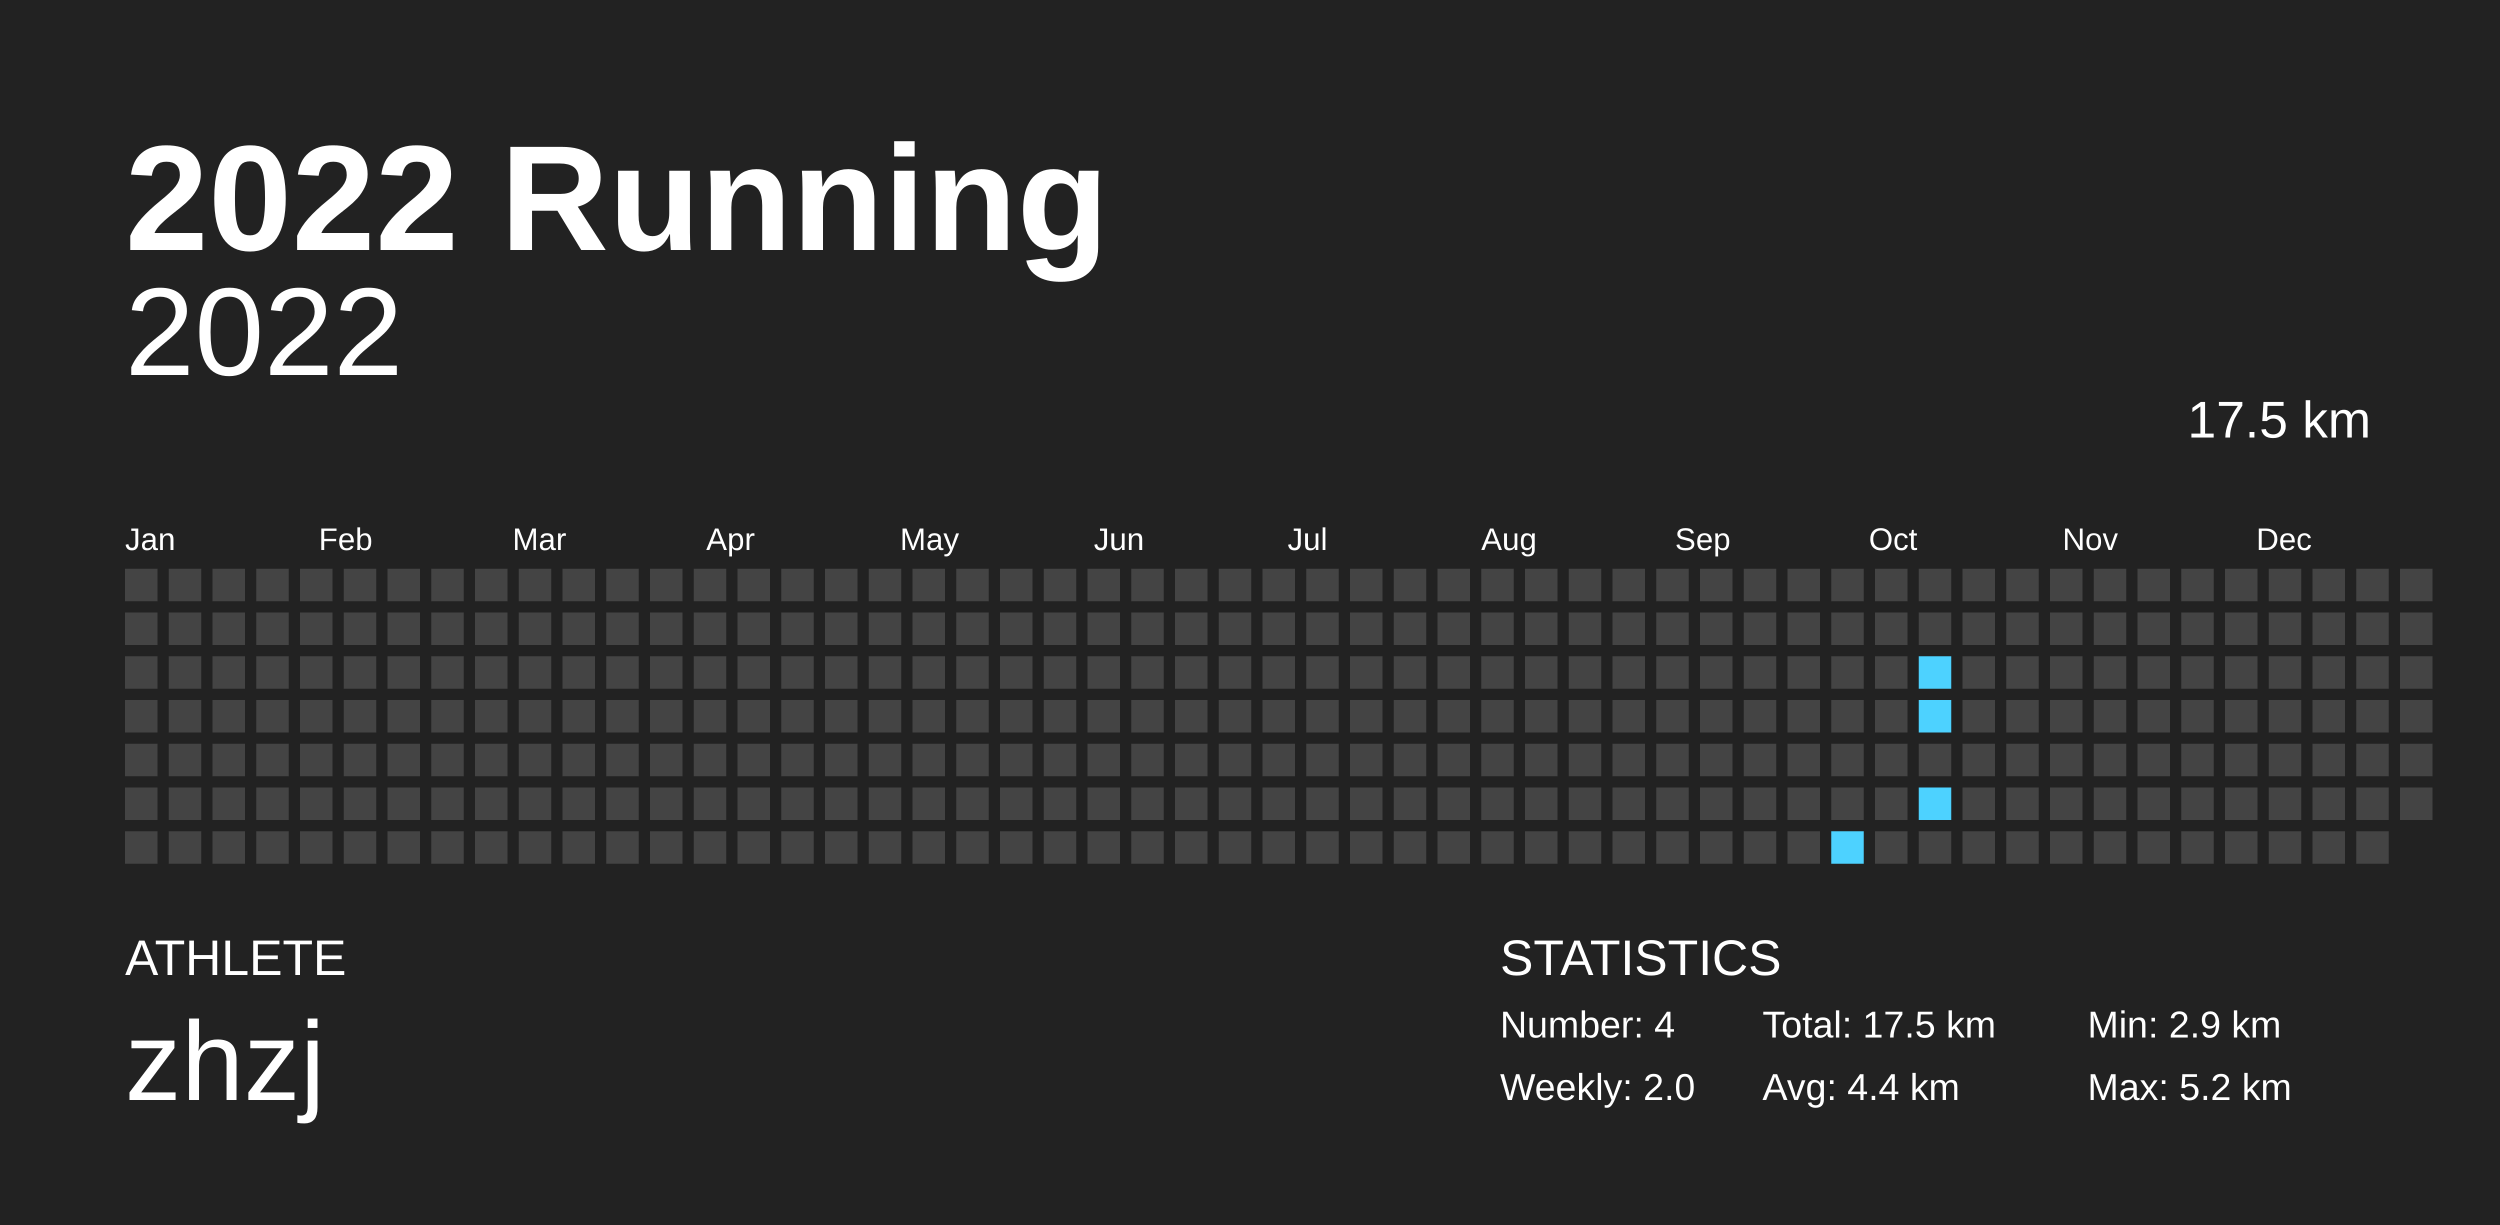
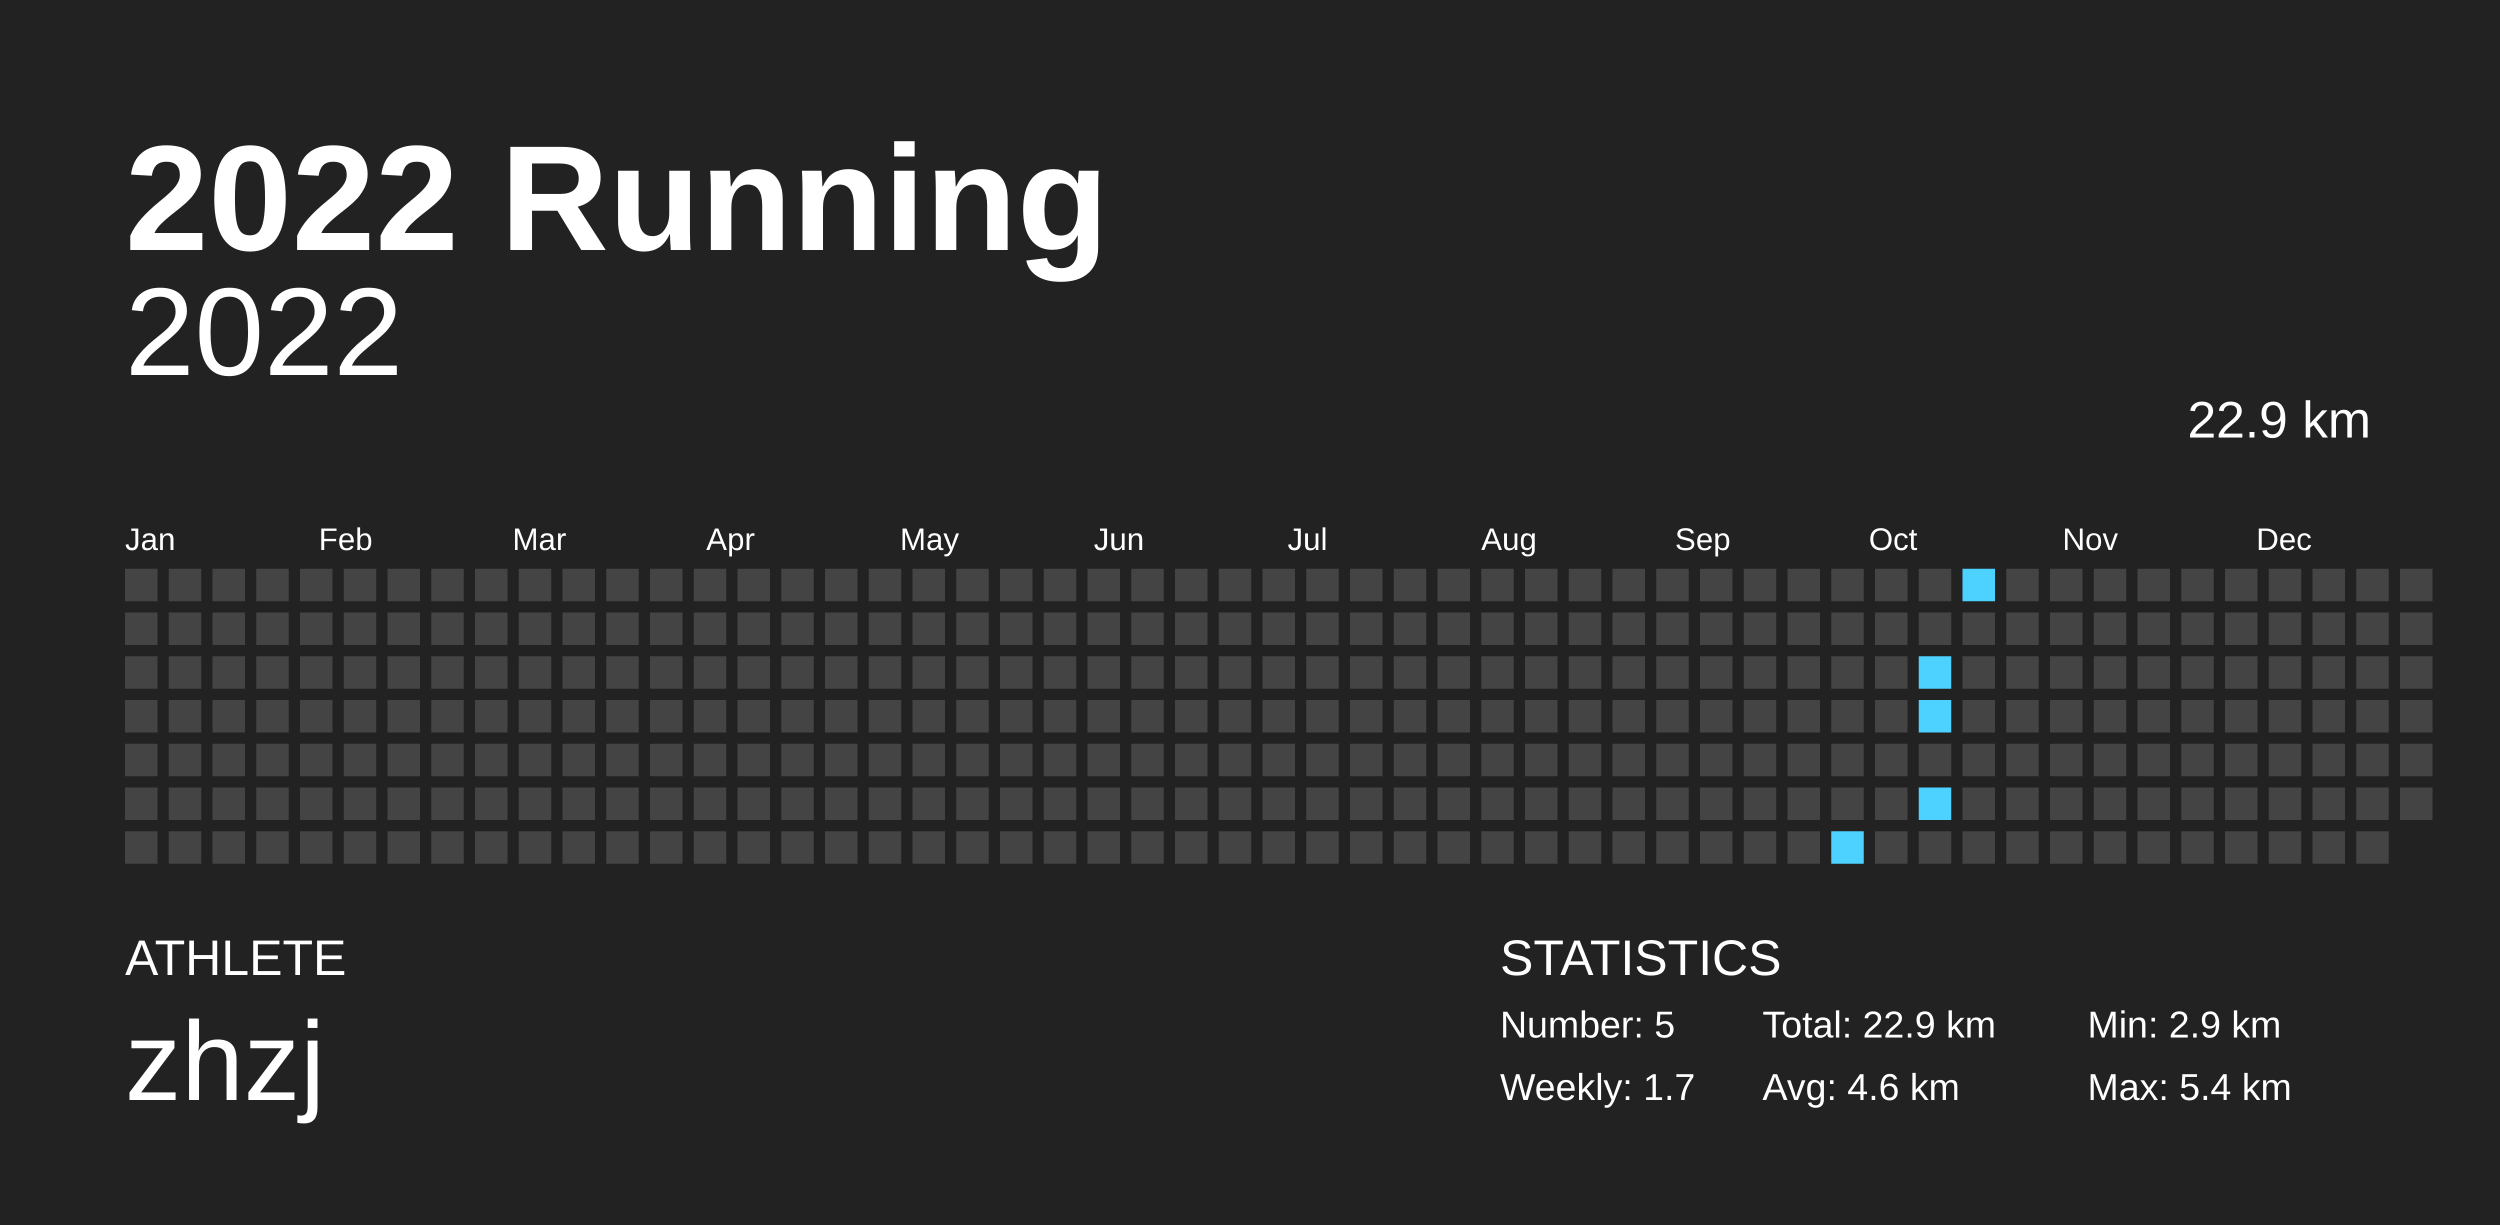
<svg xmlns="http://www.w3.org/2000/svg" baseProfile="full" height="98mm" version="1.1" viewBox="0,0,200,98" width="200mm">
  <defs />
  <rect fill="#222222" height="98" width="200" x="0" y="0" />
  <text fill="#FFFFFF" style="font-size:12px; font-family:Arial; font-weight:bold;" x="10" y="20">2022 Running</text>
  <text fill="#FFFFFF" style="font-size:4px; font-family:Arial" x="10" y="78">ATHLETE</text>
  <text fill="#FFFFFF" style="font-size:9px; font-family:Arial" x="10" y="88">zhzj</text>
  <text fill="#FFFFFF" style="font-size:4px; font-family:Arial" x="120" y="78">STATISTICS</text>
-   <text fill="#FFFFFF" style="font-size:3px; font-family:Arial" x="120" y="83">Number: 4</text>
-   <text fill="#FFFFFF" style="font-size:3px; font-family:Arial" x="120" y="88">Weekly: 2.0</text>
-   <text fill="#FFFFFF" style="font-size:3px; font-family:Arial" x="141" y="83">Total: 17.5 km</text>
-   <text fill="#FFFFFF" style="font-size:3px; font-family:Arial" x="141" y="88">Avg: 4.4 km</text>
+   <text fill="#FFFFFF" style="font-size:3px; font-family:Arial" x="120" y="83">Number: 5</text>
+   <text fill="#FFFFFF" style="font-size:3px; font-family:Arial" x="120" y="88">Weekly: 1.7</text>
+   <text fill="#FFFFFF" style="font-size:3px; font-family:Arial" x="141" y="83">Total: 22.9 km</text>
+   <text fill="#FFFFFF" style="font-size:3px; font-family:Arial" x="141" y="88">Avg: 4.6 km</text>
  <text fill="#FFFFFF" style="font-size:3px; font-family:Arial" x="167" y="83">Min: 2.9 km</text>
-   <text fill="#FFFFFF" style="font-size:3px; font-family:Arial" x="167" y="88">Max: 5.2 km</text>
+   <text fill="#FFFFFF" style="font-size:3px; font-family:Arial" x="167" y="88">Max: 5.4 km</text>
  <text alignment-baseline="hanging" fill="#FFFFFF" style="font-size:10.0px; font-family:Arial;" x="10" y="30">2022</text>
-   <text alignment-baseline="hanging" fill="#FFFFFF" style="font-size:4.125px; font-family:Arial;" x="175" y="35">17.5 km</text>
+   <text alignment-baseline="hanging" fill="#FFFFFF" style="font-size:4.125px; font-family:Arial;" x="175" y="35">22.9 km</text>
  <text fill="#FFFFFF" style="font-size:2.5px; font-family:Arial" x="10.0" y="44">Jan</text>
  <text fill="#FFFFFF" style="font-size:2.5px; font-family:Arial" x="25.5" y="44">Feb</text>
  <text fill="#FFFFFF" style="font-size:2.5px; font-family:Arial" x="41.0" y="44">Mar</text>
  <text fill="#FFFFFF" style="font-size:2.5px; font-family:Arial" x="56.5" y="44">Apr</text>
  <text fill="#FFFFFF" style="font-size:2.5px; font-family:Arial" x="72.0" y="44">May</text>
  <text fill="#FFFFFF" style="font-size:2.5px; font-family:Arial" x="87.5" y="44">Jun</text>
  <text fill="#FFFFFF" style="font-size:2.5px; font-family:Arial" x="103.0" y="44">Jul</text>
  <text fill="#FFFFFF" style="font-size:2.5px; font-family:Arial" x="118.5" y="44">Aug</text>
  <text fill="#FFFFFF" style="font-size:2.5px; font-family:Arial" x="134.0" y="44">Sep</text>
  <text fill="#FFFFFF" style="font-size:2.5px; font-family:Arial" x="149.5" y="44">Oct</text>
  <text fill="#FFFFFF" style="font-size:2.5px; font-family:Arial" x="165.0" y="44">Nov</text>
  <text fill="#FFFFFF" style="font-size:2.5px; font-family:Arial" x="180.5" y="44">Dec</text>
  <rect fill="#444444" height="2.6" width="2.6" x="10.0" y="45.5" />
  <rect fill="#444444" height="2.6" width="2.6" x="10.0" y="49.0" />
  <rect fill="#444444" height="2.6" width="2.6" x="10.0" y="52.5" />
  <rect fill="#444444" height="2.6" width="2.6" x="10.0" y="56.0" />
  <rect fill="#444444" height="2.6" width="2.6" x="10.0" y="59.5" />
  <rect fill="#444444" height="2.6" width="2.6" x="10.0" y="63.0" />
  <rect fill="#444444" height="2.6" width="2.6" x="10.0" y="66.5" />
  <rect fill="#444444" height="2.6" width="2.6" x="13.5" y="45.5" />
  <rect fill="#444444" height="2.6" width="2.6" x="13.5" y="49.0" />
  <rect fill="#444444" height="2.6" width="2.6" x="13.5" y="52.5" />
  <rect fill="#444444" height="2.6" width="2.6" x="13.5" y="56.0" />
  <rect fill="#444444" height="2.6" width="2.6" x="13.5" y="59.5" />
  <rect fill="#444444" height="2.6" width="2.6" x="13.5" y="63.0" />
  <rect fill="#444444" height="2.6" width="2.6" x="13.5" y="66.5" />
  <rect fill="#444444" height="2.6" width="2.6" x="17.0" y="45.5" />
  <rect fill="#444444" height="2.6" width="2.6" x="17.0" y="49.0" />
  <rect fill="#444444" height="2.6" width="2.6" x="17.0" y="52.5" />
  <rect fill="#444444" height="2.6" width="2.6" x="17.0" y="56.0" />
  <rect fill="#444444" height="2.6" width="2.6" x="17.0" y="59.5" />
  <rect fill="#444444" height="2.6" width="2.6" x="17.0" y="63.0" />
  <rect fill="#444444" height="2.6" width="2.6" x="17.0" y="66.5" />
  <rect fill="#444444" height="2.6" width="2.6" x="20.5" y="45.5" />
  <rect fill="#444444" height="2.6" width="2.6" x="20.5" y="49.0" />
  <rect fill="#444444" height="2.6" width="2.6" x="20.5" y="52.5" />
  <rect fill="#444444" height="2.6" width="2.6" x="20.5" y="56.0" />
  <rect fill="#444444" height="2.6" width="2.6" x="20.5" y="59.5" />
  <rect fill="#444444" height="2.6" width="2.6" x="20.5" y="63.0" />
  <rect fill="#444444" height="2.6" width="2.6" x="20.5" y="66.5" />
  <rect fill="#444444" height="2.6" width="2.6" x="24.0" y="45.5" />
  <rect fill="#444444" height="2.6" width="2.6" x="24.0" y="49.0" />
  <rect fill="#444444" height="2.6" width="2.6" x="24.0" y="52.5" />
  <rect fill="#444444" height="2.6" width="2.6" x="24.0" y="56.0" />
  <rect fill="#444444" height="2.6" width="2.6" x="24.0" y="59.5" />
  <rect fill="#444444" height="2.6" width="2.6" x="24.0" y="63.0" />
  <rect fill="#444444" height="2.6" width="2.6" x="24.0" y="66.5" />
  <rect fill="#444444" height="2.6" width="2.6" x="27.5" y="45.5" />
  <rect fill="#444444" height="2.6" width="2.6" x="27.5" y="49.0" />
  <rect fill="#444444" height="2.6" width="2.6" x="27.5" y="52.5" />
  <rect fill="#444444" height="2.6" width="2.6" x="27.5" y="56.0" />
  <rect fill="#444444" height="2.6" width="2.6" x="27.5" y="59.5" />
  <rect fill="#444444" height="2.6" width="2.6" x="27.5" y="63.0" />
  <rect fill="#444444" height="2.6" width="2.6" x="27.5" y="66.5" />
  <rect fill="#444444" height="2.6" width="2.6" x="31.0" y="45.5" />
  <rect fill="#444444" height="2.6" width="2.6" x="31.0" y="49.0" />
  <rect fill="#444444" height="2.6" width="2.6" x="31.0" y="52.5" />
  <rect fill="#444444" height="2.6" width="2.6" x="31.0" y="56.0" />
  <rect fill="#444444" height="2.6" width="2.6" x="31.0" y="59.5" />
  <rect fill="#444444" height="2.6" width="2.6" x="31.0" y="63.0" />
  <rect fill="#444444" height="2.6" width="2.6" x="31.0" y="66.5" />
  <rect fill="#444444" height="2.6" width="2.6" x="34.5" y="45.5" />
  <rect fill="#444444" height="2.6" width="2.6" x="34.5" y="49.0" />
  <rect fill="#444444" height="2.6" width="2.6" x="34.5" y="52.5" />
  <rect fill="#444444" height="2.6" width="2.6" x="34.5" y="56.0" />
  <rect fill="#444444" height="2.6" width="2.6" x="34.5" y="59.5" />
  <rect fill="#444444" height="2.6" width="2.6" x="34.5" y="63.0" />
  <rect fill="#444444" height="2.6" width="2.6" x="34.5" y="66.5" />
  <rect fill="#444444" height="2.6" width="2.6" x="38.0" y="45.5" />
  <rect fill="#444444" height="2.6" width="2.6" x="38.0" y="49.0" />
  <rect fill="#444444" height="2.6" width="2.6" x="38.0" y="52.5" />
  <rect fill="#444444" height="2.6" width="2.6" x="38.0" y="56.0" />
  <rect fill="#444444" height="2.6" width="2.6" x="38.0" y="59.5" />
  <rect fill="#444444" height="2.6" width="2.6" x="38.0" y="63.0" />
  <rect fill="#444444" height="2.6" width="2.6" x="38.0" y="66.5" />
  <rect fill="#444444" height="2.6" width="2.6" x="41.5" y="45.5" />
  <rect fill="#444444" height="2.6" width="2.6" x="41.5" y="49.0" />
  <rect fill="#444444" height="2.6" width="2.6" x="41.5" y="52.5" />
  <rect fill="#444444" height="2.6" width="2.6" x="41.5" y="56.0" />
  <rect fill="#444444" height="2.6" width="2.6" x="41.5" y="59.5" />
  <rect fill="#444444" height="2.6" width="2.6" x="41.5" y="63.0" />
  <rect fill="#444444" height="2.6" width="2.6" x="41.5" y="66.5" />
  <rect fill="#444444" height="2.6" width="2.6" x="45.0" y="45.5" />
  <rect fill="#444444" height="2.6" width="2.6" x="45.0" y="49.0" />
  <rect fill="#444444" height="2.6" width="2.6" x="45.0" y="52.5" />
  <rect fill="#444444" height="2.6" width="2.6" x="45.0" y="56.0" />
  <rect fill="#444444" height="2.6" width="2.6" x="45.0" y="59.5" />
  <rect fill="#444444" height="2.6" width="2.6" x="45.0" y="63.0" />
  <rect fill="#444444" height="2.6" width="2.6" x="45.0" y="66.5" />
  <rect fill="#444444" height="2.6" width="2.6" x="48.5" y="45.5" />
  <rect fill="#444444" height="2.6" width="2.6" x="48.5" y="49.0" />
  <rect fill="#444444" height="2.6" width="2.6" x="48.5" y="52.5" />
  <rect fill="#444444" height="2.6" width="2.6" x="48.5" y="56.0" />
  <rect fill="#444444" height="2.6" width="2.6" x="48.5" y="59.5" />
  <rect fill="#444444" height="2.6" width="2.6" x="48.5" y="63.0" />
  <rect fill="#444444" height="2.6" width="2.6" x="48.5" y="66.5" />
  <rect fill="#444444" height="2.6" width="2.6" x="52.0" y="45.5" />
  <rect fill="#444444" height="2.6" width="2.6" x="52.0" y="49.0" />
  <rect fill="#444444" height="2.6" width="2.6" x="52.0" y="52.5" />
  <rect fill="#444444" height="2.6" width="2.6" x="52.0" y="56.0" />
  <rect fill="#444444" height="2.6" width="2.6" x="52.0" y="59.5" />
  <rect fill="#444444" height="2.6" width="2.6" x="52.0" y="63.0" />
  <rect fill="#444444" height="2.6" width="2.6" x="52.0" y="66.5" />
  <rect fill="#444444" height="2.6" width="2.6" x="55.5" y="45.5" />
  <rect fill="#444444" height="2.6" width="2.6" x="55.5" y="49.0" />
  <rect fill="#444444" height="2.6" width="2.6" x="55.5" y="52.5" />
  <rect fill="#444444" height="2.6" width="2.6" x="55.5" y="56.0" />
  <rect fill="#444444" height="2.6" width="2.6" x="55.5" y="59.5" />
  <rect fill="#444444" height="2.6" width="2.6" x="55.5" y="63.0" />
  <rect fill="#444444" height="2.6" width="2.6" x="55.5" y="66.5" />
  <rect fill="#444444" height="2.6" width="2.6" x="59.0" y="45.5" />
  <rect fill="#444444" height="2.6" width="2.6" x="59.0" y="49.0" />
  <rect fill="#444444" height="2.6" width="2.6" x="59.0" y="52.5" />
  <rect fill="#444444" height="2.6" width="2.6" x="59.0" y="56.0" />
  <rect fill="#444444" height="2.6" width="2.6" x="59.0" y="59.5" />
  <rect fill="#444444" height="2.6" width="2.6" x="59.0" y="63.0" />
  <rect fill="#444444" height="2.6" width="2.6" x="59.0" y="66.5" />
  <rect fill="#444444" height="2.6" width="2.6" x="62.5" y="45.5" />
  <rect fill="#444444" height="2.6" width="2.6" x="62.5" y="49.0" />
  <rect fill="#444444" height="2.6" width="2.6" x="62.5" y="52.5" />
  <rect fill="#444444" height="2.6" width="2.6" x="62.5" y="56.0" />
  <rect fill="#444444" height="2.6" width="2.6" x="62.5" y="59.5" />
  <rect fill="#444444" height="2.6" width="2.6" x="62.5" y="63.0" />
  <rect fill="#444444" height="2.6" width="2.6" x="62.5" y="66.5" />
  <rect fill="#444444" height="2.6" width="2.6" x="66.0" y="45.5" />
  <rect fill="#444444" height="2.6" width="2.6" x="66.0" y="49.0" />
  <rect fill="#444444" height="2.6" width="2.6" x="66.0" y="52.5" />
  <rect fill="#444444" height="2.6" width="2.6" x="66.0" y="56.0" />
  <rect fill="#444444" height="2.6" width="2.6" x="66.0" y="59.5" />
  <rect fill="#444444" height="2.6" width="2.6" x="66.0" y="63.0" />
  <rect fill="#444444" height="2.6" width="2.6" x="66.0" y="66.5" />
  <rect fill="#444444" height="2.6" width="2.6" x="69.5" y="45.5" />
  <rect fill="#444444" height="2.6" width="2.6" x="69.5" y="49.0" />
  <rect fill="#444444" height="2.6" width="2.6" x="69.5" y="52.5" />
  <rect fill="#444444" height="2.6" width="2.6" x="69.5" y="56.0" />
  <rect fill="#444444" height="2.6" width="2.6" x="69.5" y="59.5" />
  <rect fill="#444444" height="2.6" width="2.6" x="69.5" y="63.0" />
  <rect fill="#444444" height="2.6" width="2.6" x="69.5" y="66.5" />
  <rect fill="#444444" height="2.6" width="2.6" x="73.0" y="45.5" />
  <rect fill="#444444" height="2.6" width="2.6" x="73.0" y="49.0" />
  <rect fill="#444444" height="2.6" width="2.6" x="73.0" y="52.5" />
  <rect fill="#444444" height="2.6" width="2.6" x="73.0" y="56.0" />
  <rect fill="#444444" height="2.6" width="2.6" x="73.0" y="59.5" />
  <rect fill="#444444" height="2.6" width="2.6" x="73.0" y="63.0" />
  <rect fill="#444444" height="2.6" width="2.6" x="73.0" y="66.5" />
  <rect fill="#444444" height="2.6" width="2.6" x="76.5" y="45.5" />
  <rect fill="#444444" height="2.6" width="2.6" x="76.5" y="49.0" />
  <rect fill="#444444" height="2.6" width="2.6" x="76.5" y="52.5" />
  <rect fill="#444444" height="2.6" width="2.6" x="76.5" y="56.0" />
  <rect fill="#444444" height="2.6" width="2.6" x="76.5" y="59.5" />
  <rect fill="#444444" height="2.6" width="2.6" x="76.5" y="63.0" />
  <rect fill="#444444" height="2.6" width="2.6" x="76.5" y="66.5" />
  <rect fill="#444444" height="2.6" width="2.6" x="80.0" y="45.5" />
  <rect fill="#444444" height="2.6" width="2.6" x="80.0" y="49.0" />
  <rect fill="#444444" height="2.6" width="2.6" x="80.0" y="52.5" />
  <rect fill="#444444" height="2.6" width="2.6" x="80.0" y="56.0" />
  <rect fill="#444444" height="2.6" width="2.6" x="80.0" y="59.5" />
  <rect fill="#444444" height="2.6" width="2.6" x="80.0" y="63.0" />
  <rect fill="#444444" height="2.6" width="2.6" x="80.0" y="66.5" />
  <rect fill="#444444" height="2.6" width="2.6" x="83.5" y="45.5" />
  <rect fill="#444444" height="2.6" width="2.6" x="83.5" y="49.0" />
  <rect fill="#444444" height="2.6" width="2.6" x="83.5" y="52.5" />
  <rect fill="#444444" height="2.6" width="2.6" x="83.5" y="56.0" />
  <rect fill="#444444" height="2.6" width="2.6" x="83.5" y="59.5" />
  <rect fill="#444444" height="2.6" width="2.6" x="83.5" y="63.0" />
  <rect fill="#444444" height="2.6" width="2.6" x="83.5" y="66.5" />
  <rect fill="#444444" height="2.6" width="2.6" x="87.0" y="45.5" />
  <rect fill="#444444" height="2.6" width="2.6" x="87.0" y="49.0" />
  <rect fill="#444444" height="2.6" width="2.6" x="87.0" y="52.5" />
  <rect fill="#444444" height="2.6" width="2.6" x="87.0" y="56.0" />
  <rect fill="#444444" height="2.6" width="2.6" x="87.0" y="59.5" />
  <rect fill="#444444" height="2.6" width="2.6" x="87.0" y="63.0" />
  <rect fill="#444444" height="2.6" width="2.6" x="87.0" y="66.5" />
  <rect fill="#444444" height="2.6" width="2.6" x="90.5" y="45.5" />
  <rect fill="#444444" height="2.6" width="2.6" x="90.5" y="49.0" />
  <rect fill="#444444" height="2.6" width="2.6" x="90.5" y="52.5" />
  <rect fill="#444444" height="2.6" width="2.6" x="90.5" y="56.0" />
  <rect fill="#444444" height="2.6" width="2.6" x="90.5" y="59.5" />
  <rect fill="#444444" height="2.6" width="2.6" x="90.5" y="63.0" />
  <rect fill="#444444" height="2.6" width="2.6" x="90.5" y="66.5" />
  <rect fill="#444444" height="2.6" width="2.6" x="94.0" y="45.5" />
  <rect fill="#444444" height="2.6" width="2.6" x="94.0" y="49.0" />
  <rect fill="#444444" height="2.6" width="2.6" x="94.0" y="52.5" />
  <rect fill="#444444" height="2.6" width="2.6" x="94.0" y="56.0" />
  <rect fill="#444444" height="2.6" width="2.6" x="94.0" y="59.5" />
  <rect fill="#444444" height="2.6" width="2.6" x="94.0" y="63.0" />
  <rect fill="#444444" height="2.6" width="2.6" x="94.0" y="66.5" />
  <rect fill="#444444" height="2.6" width="2.6" x="97.5" y="45.5" />
  <rect fill="#444444" height="2.6" width="2.6" x="97.5" y="49.0" />
  <rect fill="#444444" height="2.6" width="2.6" x="97.5" y="52.5" />
  <rect fill="#444444" height="2.6" width="2.6" x="97.5" y="56.0" />
  <rect fill="#444444" height="2.6" width="2.6" x="97.5" y="59.5" />
  <rect fill="#444444" height="2.6" width="2.6" x="97.5" y="63.0" />
  <rect fill="#444444" height="2.6" width="2.6" x="97.5" y="66.5" />
  <rect fill="#444444" height="2.6" width="2.6" x="101.0" y="45.5" />
  <rect fill="#444444" height="2.6" width="2.6" x="101.0" y="49.0" />
  <rect fill="#444444" height="2.6" width="2.6" x="101.0" y="52.5" />
  <rect fill="#444444" height="2.6" width="2.6" x="101.0" y="56.0" />
  <rect fill="#444444" height="2.6" width="2.6" x="101.0" y="59.5" />
  <rect fill="#444444" height="2.6" width="2.6" x="101.0" y="63.0" />
  <rect fill="#444444" height="2.6" width="2.6" x="101.0" y="66.5" />
  <rect fill="#444444" height="2.6" width="2.6" x="104.5" y="45.5" />
  <rect fill="#444444" height="2.6" width="2.6" x="104.5" y="49.0" />
  <rect fill="#444444" height="2.6" width="2.6" x="104.5" y="52.5" />
  <rect fill="#444444" height="2.6" width="2.6" x="104.5" y="56.0" />
  <rect fill="#444444" height="2.6" width="2.6" x="104.5" y="59.5" />
  <rect fill="#444444" height="2.6" width="2.6" x="104.5" y="63.0" />
  <rect fill="#444444" height="2.6" width="2.6" x="104.5" y="66.5" />
  <rect fill="#444444" height="2.6" width="2.6" x="108.0" y="45.5" />
  <rect fill="#444444" height="2.6" width="2.6" x="108.0" y="49.0" />
  <rect fill="#444444" height="2.6" width="2.6" x="108.0" y="52.5" />
  <rect fill="#444444" height="2.6" width="2.6" x="108.0" y="56.0" />
  <rect fill="#444444" height="2.6" width="2.6" x="108.0" y="59.5" />
  <rect fill="#444444" height="2.6" width="2.6" x="108.0" y="63.0" />
  <rect fill="#444444" height="2.6" width="2.6" x="108.0" y="66.5" />
  <rect fill="#444444" height="2.6" width="2.6" x="111.5" y="45.5" />
  <rect fill="#444444" height="2.6" width="2.6" x="111.5" y="49.0" />
  <rect fill="#444444" height="2.6" width="2.6" x="111.5" y="52.5" />
  <rect fill="#444444" height="2.6" width="2.6" x="111.5" y="56.0" />
  <rect fill="#444444" height="2.6" width="2.6" x="111.5" y="59.5" />
  <rect fill="#444444" height="2.6" width="2.6" x="111.5" y="63.0" />
  <rect fill="#444444" height="2.6" width="2.6" x="111.5" y="66.5" />
  <rect fill="#444444" height="2.6" width="2.6" x="115.0" y="45.5" />
  <rect fill="#444444" height="2.6" width="2.6" x="115.0" y="49.0" />
  <rect fill="#444444" height="2.6" width="2.6" x="115.0" y="52.5" />
  <rect fill="#444444" height="2.6" width="2.6" x="115.0" y="56.0" />
  <rect fill="#444444" height="2.6" width="2.6" x="115.0" y="59.5" />
  <rect fill="#444444" height="2.6" width="2.6" x="115.0" y="63.0" />
  <rect fill="#444444" height="2.6" width="2.6" x="115.0" y="66.5" />
  <rect fill="#444444" height="2.6" width="2.6" x="118.5" y="45.5" />
  <rect fill="#444444" height="2.6" width="2.6" x="118.5" y="49.0" />
  <rect fill="#444444" height="2.6" width="2.6" x="118.5" y="52.5" />
  <rect fill="#444444" height="2.6" width="2.6" x="118.5" y="56.0" />
  <rect fill="#444444" height="2.6" width="2.6" x="118.5" y="59.5" />
  <rect fill="#444444" height="2.6" width="2.6" x="118.5" y="63.0" />
  <rect fill="#444444" height="2.6" width="2.6" x="118.5" y="66.5" />
  <rect fill="#444444" height="2.6" width="2.6" x="122.0" y="45.5" />
  <rect fill="#444444" height="2.6" width="2.6" x="122.0" y="49.0" />
  <rect fill="#444444" height="2.6" width="2.6" x="122.0" y="52.5" />
  <rect fill="#444444" height="2.6" width="2.6" x="122.0" y="56.0" />
  <rect fill="#444444" height="2.6" width="2.6" x="122.0" y="59.5" />
  <rect fill="#444444" height="2.6" width="2.6" x="122.0" y="63.0" />
  <rect fill="#444444" height="2.6" width="2.6" x="122.0" y="66.5" />
  <rect fill="#444444" height="2.6" width="2.6" x="125.5" y="45.5" />
  <rect fill="#444444" height="2.6" width="2.6" x="125.5" y="49.0" />
  <rect fill="#444444" height="2.6" width="2.6" x="125.5" y="52.5" />
  <rect fill="#444444" height="2.6" width="2.6" x="125.5" y="56.0" />
  <rect fill="#444444" height="2.6" width="2.6" x="125.5" y="59.5" />
  <rect fill="#444444" height="2.6" width="2.6" x="125.5" y="63.0" />
  <rect fill="#444444" height="2.6" width="2.6" x="125.5" y="66.5" />
  <rect fill="#444444" height="2.6" width="2.6" x="129.0" y="45.5" />
  <rect fill="#444444" height="2.6" width="2.6" x="129.0" y="49.0" />
  <rect fill="#444444" height="2.6" width="2.6" x="129.0" y="52.5" />
  <rect fill="#444444" height="2.6" width="2.6" x="129.0" y="56.0" />
  <rect fill="#444444" height="2.6" width="2.6" x="129.0" y="59.5" />
  <rect fill="#444444" height="2.6" width="2.6" x="129.0" y="63.0" />
  <rect fill="#444444" height="2.6" width="2.6" x="129.0" y="66.5" />
  <rect fill="#444444" height="2.6" width="2.6" x="132.5" y="45.5" />
  <rect fill="#444444" height="2.6" width="2.6" x="132.5" y="49.0" />
  <rect fill="#444444" height="2.6" width="2.6" x="132.5" y="52.5" />
  <rect fill="#444444" height="2.6" width="2.6" x="132.5" y="56.0" />
  <rect fill="#444444" height="2.6" width="2.6" x="132.5" y="59.5" />
  <rect fill="#444444" height="2.6" width="2.6" x="132.5" y="63.0" />
  <rect fill="#444444" height="2.6" width="2.6" x="132.5" y="66.5" />
  <rect fill="#444444" height="2.6" width="2.6" x="136.0" y="45.5" />
  <rect fill="#444444" height="2.6" width="2.6" x="136.0" y="49.0" />
  <rect fill="#444444" height="2.6" width="2.6" x="136.0" y="52.5" />
  <rect fill="#444444" height="2.6" width="2.6" x="136.0" y="56.0" />
  <rect fill="#444444" height="2.6" width="2.6" x="136.0" y="59.5" />
  <rect fill="#444444" height="2.6" width="2.6" x="136.0" y="63.0" />
  <rect fill="#444444" height="2.6" width="2.6" x="136.0" y="66.5" />
  <rect fill="#444444" height="2.6" width="2.6" x="139.5" y="45.5" />
  <rect fill="#444444" height="2.6" width="2.6" x="139.5" y="49.0" />
  <rect fill="#444444" height="2.6" width="2.6" x="139.5" y="52.5" />
  <rect fill="#444444" height="2.6" width="2.6" x="139.5" y="56.0" />
  <rect fill="#444444" height="2.6" width="2.6" x="139.5" y="59.5" />
  <rect fill="#444444" height="2.6" width="2.6" x="139.5" y="63.0" />
  <rect fill="#444444" height="2.6" width="2.6" x="139.5" y="66.5" />
  <rect fill="#444444" height="2.6" width="2.6" x="143.0" y="45.5" />
  <rect fill="#444444" height="2.6" width="2.6" x="143.0" y="49.0" />
  <rect fill="#444444" height="2.6" width="2.6" x="143.0" y="52.5" />
  <rect fill="#444444" height="2.6" width="2.6" x="143.0" y="56.0" />
  <rect fill="#444444" height="2.6" width="2.6" x="143.0" y="59.5" />
  <rect fill="#444444" height="2.6" width="2.6" x="143.0" y="63.0" />
  <rect fill="#444444" height="2.6" width="2.6" x="143.0" y="66.5" />
  <rect fill="#444444" height="2.6" width="2.6" x="146.5" y="45.5" />
  <rect fill="#444444" height="2.6" width="2.6" x="146.5" y="49.0" />
  <rect fill="#444444" height="2.6" width="2.6" x="146.5" y="52.5" />
  <rect fill="#444444" height="2.6" width="2.6" x="146.5" y="56.0" />
  <rect fill="#444444" height="2.6" width="2.6" x="146.5" y="59.5" />
  <rect fill="#444444" height="2.6" width="2.6" x="146.5" y="63.0" />
  <rect fill="#4dd2ff" height="2.6" width="2.6" x="146.5" y="66.5" />
  <rect fill="#444444" height="2.6" width="2.6" x="150.0" y="45.5" />
  <rect fill="#444444" height="2.6" width="2.6" x="150.0" y="49.0" />
  <rect fill="#444444" height="2.6" width="2.6" x="150.0" y="52.5" />
  <rect fill="#444444" height="2.6" width="2.6" x="150.0" y="56.0" />
  <rect fill="#444444" height="2.6" width="2.6" x="150.0" y="59.5" />
  <rect fill="#444444" height="2.6" width="2.6" x="150.0" y="63.0" />
  <rect fill="#444444" height="2.6" width="2.6" x="150.0" y="66.5" />
  <rect fill="#444444" height="2.6" width="2.6" x="153.5" y="45.5" />
  <rect fill="#444444" height="2.6" width="2.6" x="153.5" y="49.0" />
  <rect fill="#4dd2ff" height="2.6" width="2.6" x="153.5" y="52.5" />
  <rect fill="#4dd2ff" height="2.6" width="2.6" x="153.5" y="56.0" />
  <rect fill="#444444" height="2.6" width="2.6" x="153.5" y="59.5" />
  <rect fill="#4dd2ff" height="2.6" width="2.6" x="153.5" y="63.0" />
  <rect fill="#444444" height="2.6" width="2.6" x="153.5" y="66.5" />
-   <rect fill="#444444" height="2.6" width="2.6" x="157.0" y="45.5" />
+   <rect fill="#4dd2ff" height="2.6" width="2.6" x="157.0" y="45.5" />
  <rect fill="#444444" height="2.6" width="2.6" x="157.0" y="49.0" />
  <rect fill="#444444" height="2.6" width="2.6" x="157.0" y="52.5" />
  <rect fill="#444444" height="2.6" width="2.6" x="157.0" y="56.0" />
  <rect fill="#444444" height="2.6" width="2.6" x="157.0" y="59.5" />
  <rect fill="#444444" height="2.6" width="2.6" x="157.0" y="63.0" />
  <rect fill="#444444" height="2.6" width="2.6" x="157.0" y="66.5" />
  <rect fill="#444444" height="2.6" width="2.6" x="160.5" y="45.5" />
  <rect fill="#444444" height="2.6" width="2.6" x="160.5" y="49.0" />
  <rect fill="#444444" height="2.6" width="2.6" x="160.5" y="52.5" />
  <rect fill="#444444" height="2.6" width="2.6" x="160.5" y="56.0" />
  <rect fill="#444444" height="2.6" width="2.6" x="160.5" y="59.5" />
  <rect fill="#444444" height="2.6" width="2.6" x="160.5" y="63.0" />
  <rect fill="#444444" height="2.6" width="2.6" x="160.5" y="66.5" />
  <rect fill="#444444" height="2.6" width="2.6" x="164.0" y="45.5" />
  <rect fill="#444444" height="2.6" width="2.6" x="164.0" y="49.0" />
  <rect fill="#444444" height="2.6" width="2.6" x="164.0" y="52.5" />
  <rect fill="#444444" height="2.6" width="2.6" x="164.0" y="56.0" />
  <rect fill="#444444" height="2.6" width="2.6" x="164.0" y="59.5" />
  <rect fill="#444444" height="2.6" width="2.6" x="164.0" y="63.0" />
  <rect fill="#444444" height="2.6" width="2.6" x="164.0" y="66.5" />
  <rect fill="#444444" height="2.6" width="2.6" x="167.5" y="45.5" />
  <rect fill="#444444" height="2.6" width="2.6" x="167.5" y="49.0" />
  <rect fill="#444444" height="2.6" width="2.6" x="167.5" y="52.5" />
  <rect fill="#444444" height="2.6" width="2.6" x="167.5" y="56.0" />
  <rect fill="#444444" height="2.6" width="2.6" x="167.5" y="59.5" />
  <rect fill="#444444" height="2.6" width="2.6" x="167.5" y="63.0" />
  <rect fill="#444444" height="2.6" width="2.6" x="167.5" y="66.5" />
  <rect fill="#444444" height="2.6" width="2.6" x="171.0" y="45.5" />
  <rect fill="#444444" height="2.6" width="2.6" x="171.0" y="49.0" />
  <rect fill="#444444" height="2.6" width="2.6" x="171.0" y="52.5" />
  <rect fill="#444444" height="2.6" width="2.6" x="171.0" y="56.0" />
  <rect fill="#444444" height="2.6" width="2.6" x="171.0" y="59.5" />
  <rect fill="#444444" height="2.6" width="2.6" x="171.0" y="63.0" />
  <rect fill="#444444" height="2.6" width="2.6" x="171.0" y="66.5" />
  <rect fill="#444444" height="2.6" width="2.6" x="174.5" y="45.5" />
  <rect fill="#444444" height="2.6" width="2.6" x="174.5" y="49.0" />
  <rect fill="#444444" height="2.6" width="2.6" x="174.5" y="52.5" />
  <rect fill="#444444" height="2.6" width="2.6" x="174.5" y="56.0" />
  <rect fill="#444444" height="2.6" width="2.6" x="174.5" y="59.5" />
  <rect fill="#444444" height="2.6" width="2.6" x="174.5" y="63.0" />
  <rect fill="#444444" height="2.6" width="2.6" x="174.5" y="66.5" />
  <rect fill="#444444" height="2.6" width="2.6" x="178.0" y="45.5" />
  <rect fill="#444444" height="2.6" width="2.6" x="178.0" y="49.0" />
  <rect fill="#444444" height="2.6" width="2.6" x="178.0" y="52.5" />
  <rect fill="#444444" height="2.6" width="2.6" x="178.0" y="56.0" />
  <rect fill="#444444" height="2.6" width="2.6" x="178.0" y="59.5" />
  <rect fill="#444444" height="2.6" width="2.6" x="178.0" y="63.0" />
  <rect fill="#444444" height="2.6" width="2.6" x="178.0" y="66.5" />
  <rect fill="#444444" height="2.6" width="2.6" x="181.5" y="45.5" />
  <rect fill="#444444" height="2.6" width="2.6" x="181.5" y="49.0" />
  <rect fill="#444444" height="2.6" width="2.6" x="181.5" y="52.5" />
  <rect fill="#444444" height="2.6" width="2.6" x="181.5" y="56.0" />
  <rect fill="#444444" height="2.6" width="2.6" x="181.5" y="59.5" />
  <rect fill="#444444" height="2.6" width="2.6" x="181.5" y="63.0" />
  <rect fill="#444444" height="2.6" width="2.6" x="181.5" y="66.5" />
  <rect fill="#444444" height="2.6" width="2.6" x="185.0" y="45.5" />
  <rect fill="#444444" height="2.6" width="2.6" x="185.0" y="49.0" />
  <rect fill="#444444" height="2.6" width="2.6" x="185.0" y="52.5" />
  <rect fill="#444444" height="2.6" width="2.6" x="185.0" y="56.0" />
  <rect fill="#444444" height="2.6" width="2.6" x="185.0" y="59.5" />
  <rect fill="#444444" height="2.6" width="2.6" x="185.0" y="63.0" />
  <rect fill="#444444" height="2.6" width="2.6" x="185.0" y="66.5" />
  <rect fill="#444444" height="2.6" width="2.6" x="188.5" y="45.5" />
  <rect fill="#444444" height="2.6" width="2.6" x="188.5" y="49.0" />
  <rect fill="#444444" height="2.6" width="2.6" x="188.5" y="52.5" />
  <rect fill="#444444" height="2.6" width="2.6" x="188.5" y="56.0" />
  <rect fill="#444444" height="2.6" width="2.6" x="188.5" y="59.5" />
  <rect fill="#444444" height="2.6" width="2.6" x="188.5" y="63.0" />
  <rect fill="#444444" height="2.6" width="2.6" x="188.5" y="66.5" />
  <rect fill="#444444" height="2.6" width="2.6" x="192.0" y="45.5" />
  <rect fill="#444444" height="2.6" width="2.6" x="192.0" y="49.0" />
  <rect fill="#444444" height="2.6" width="2.6" x="192.0" y="52.5" />
  <rect fill="#444444" height="2.6" width="2.6" x="192.0" y="56.0" />
  <rect fill="#444444" height="2.6" width="2.6" x="192.0" y="59.5" />
  <rect fill="#444444" height="2.6" width="2.6" x="192.0" y="63.0" />
</svg>
